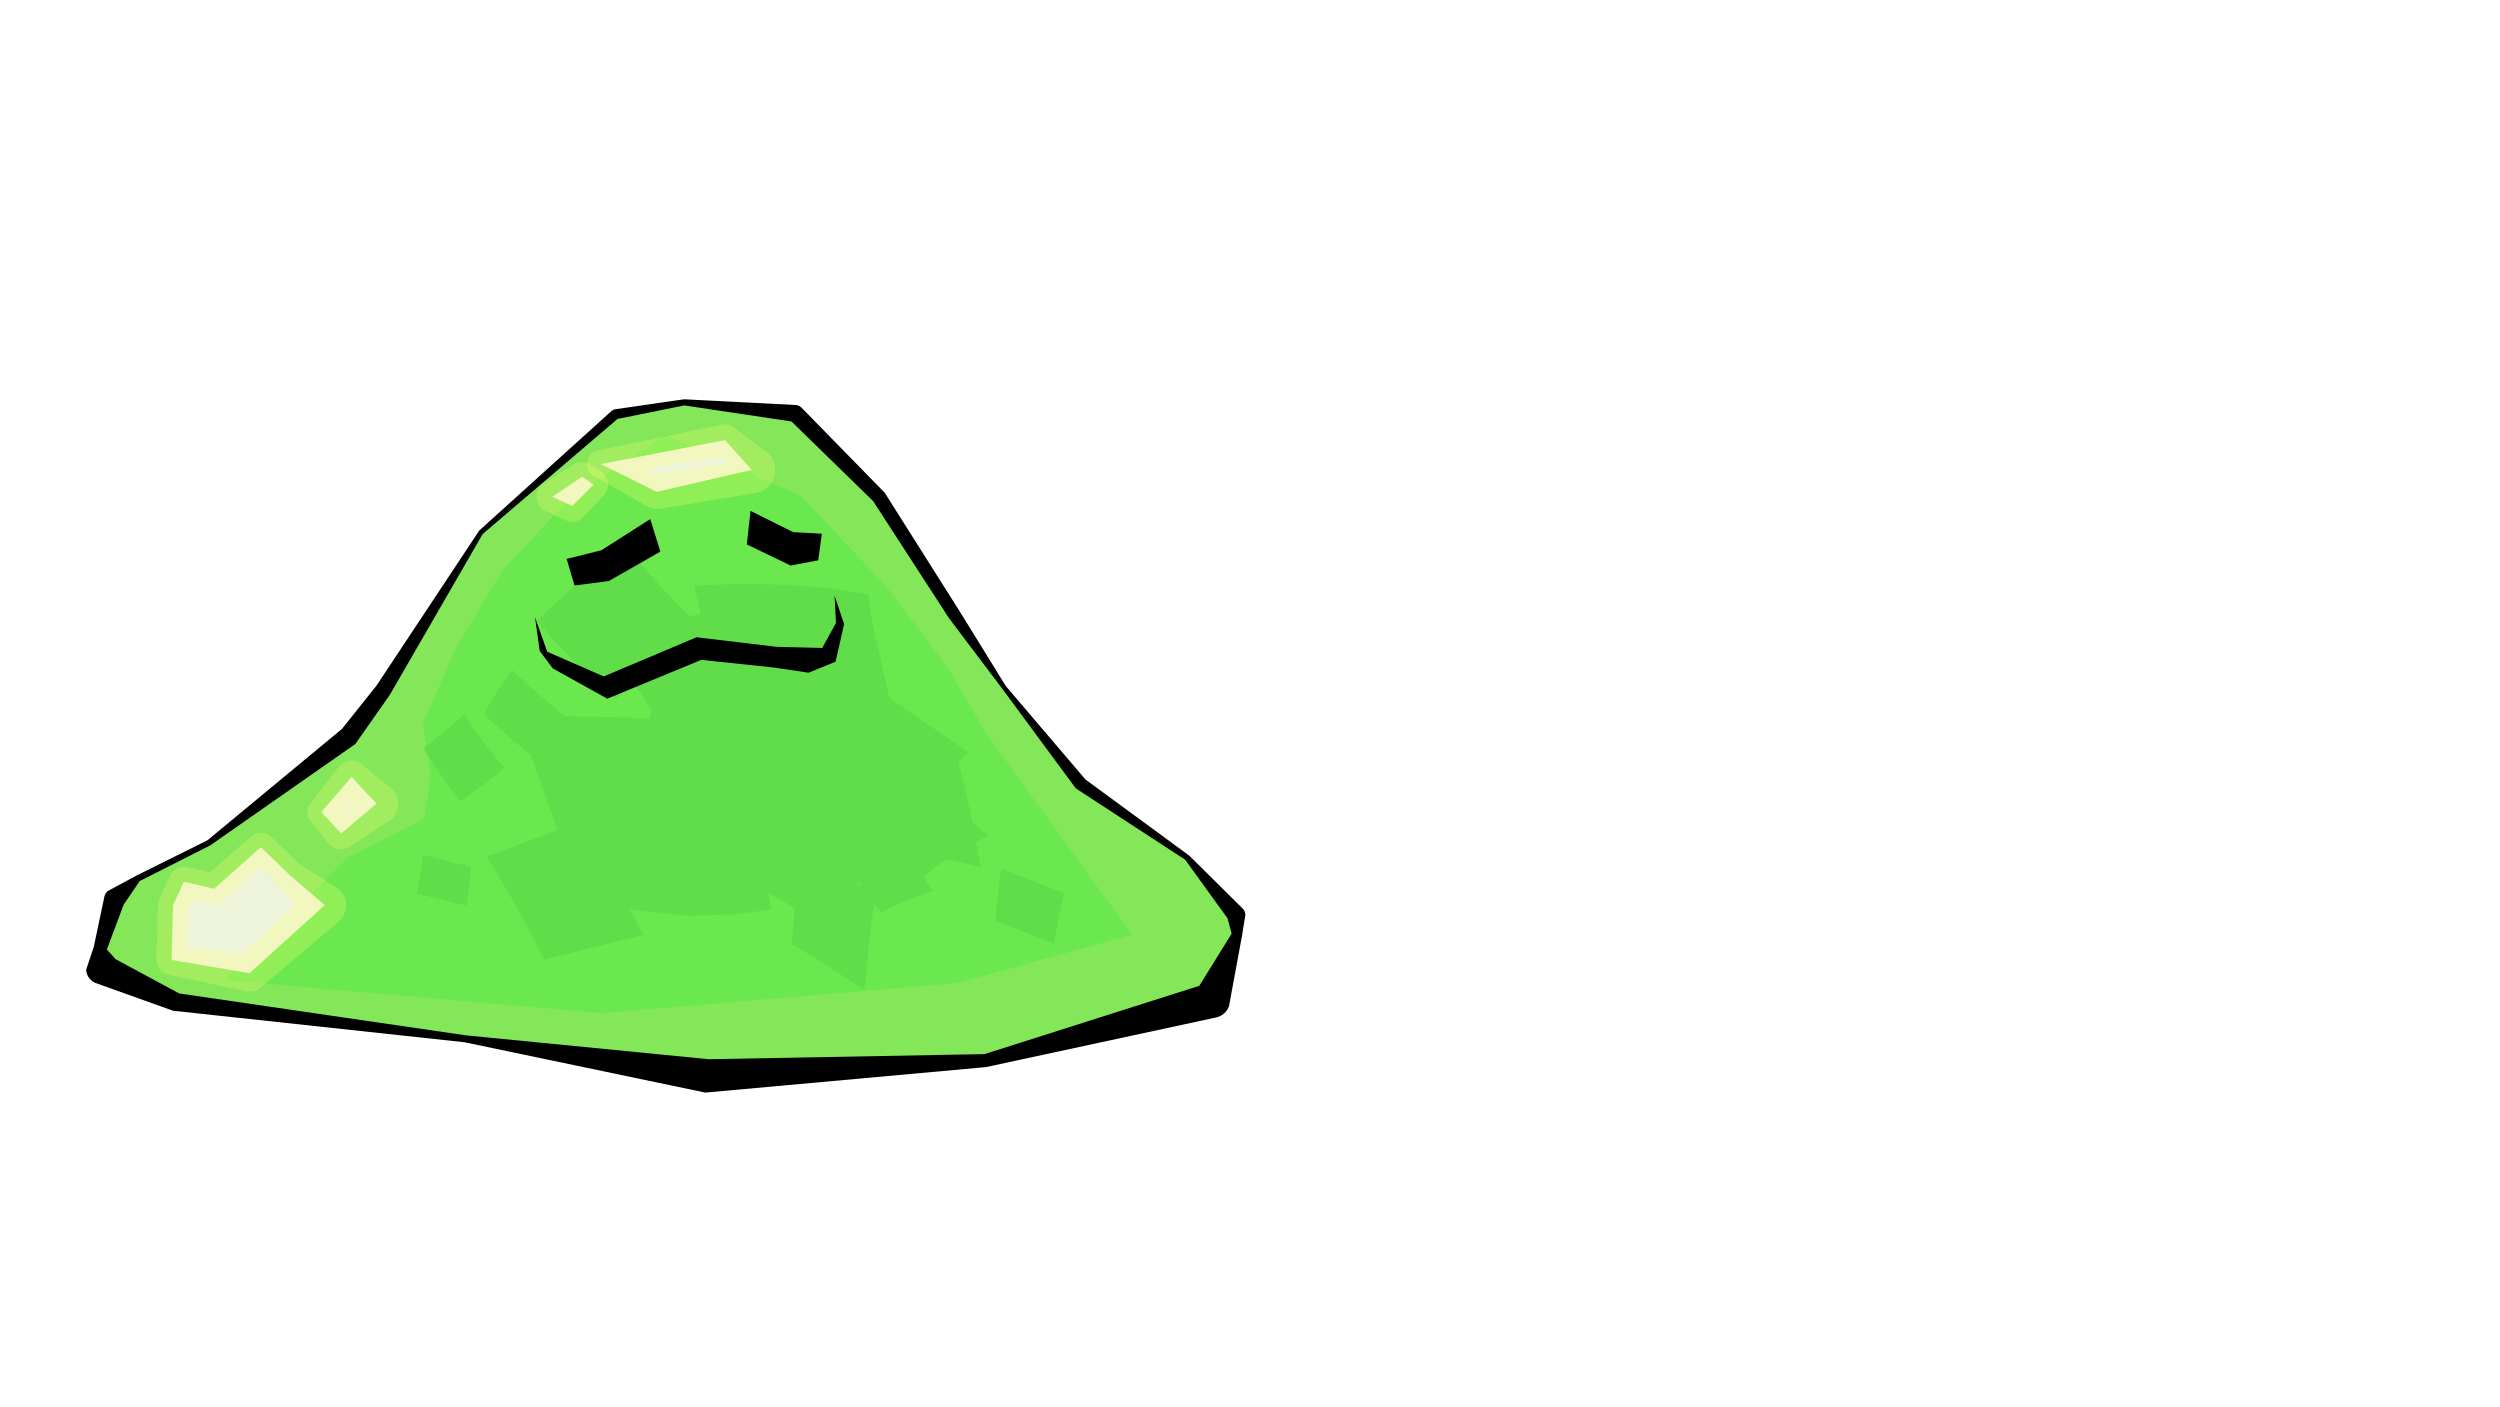
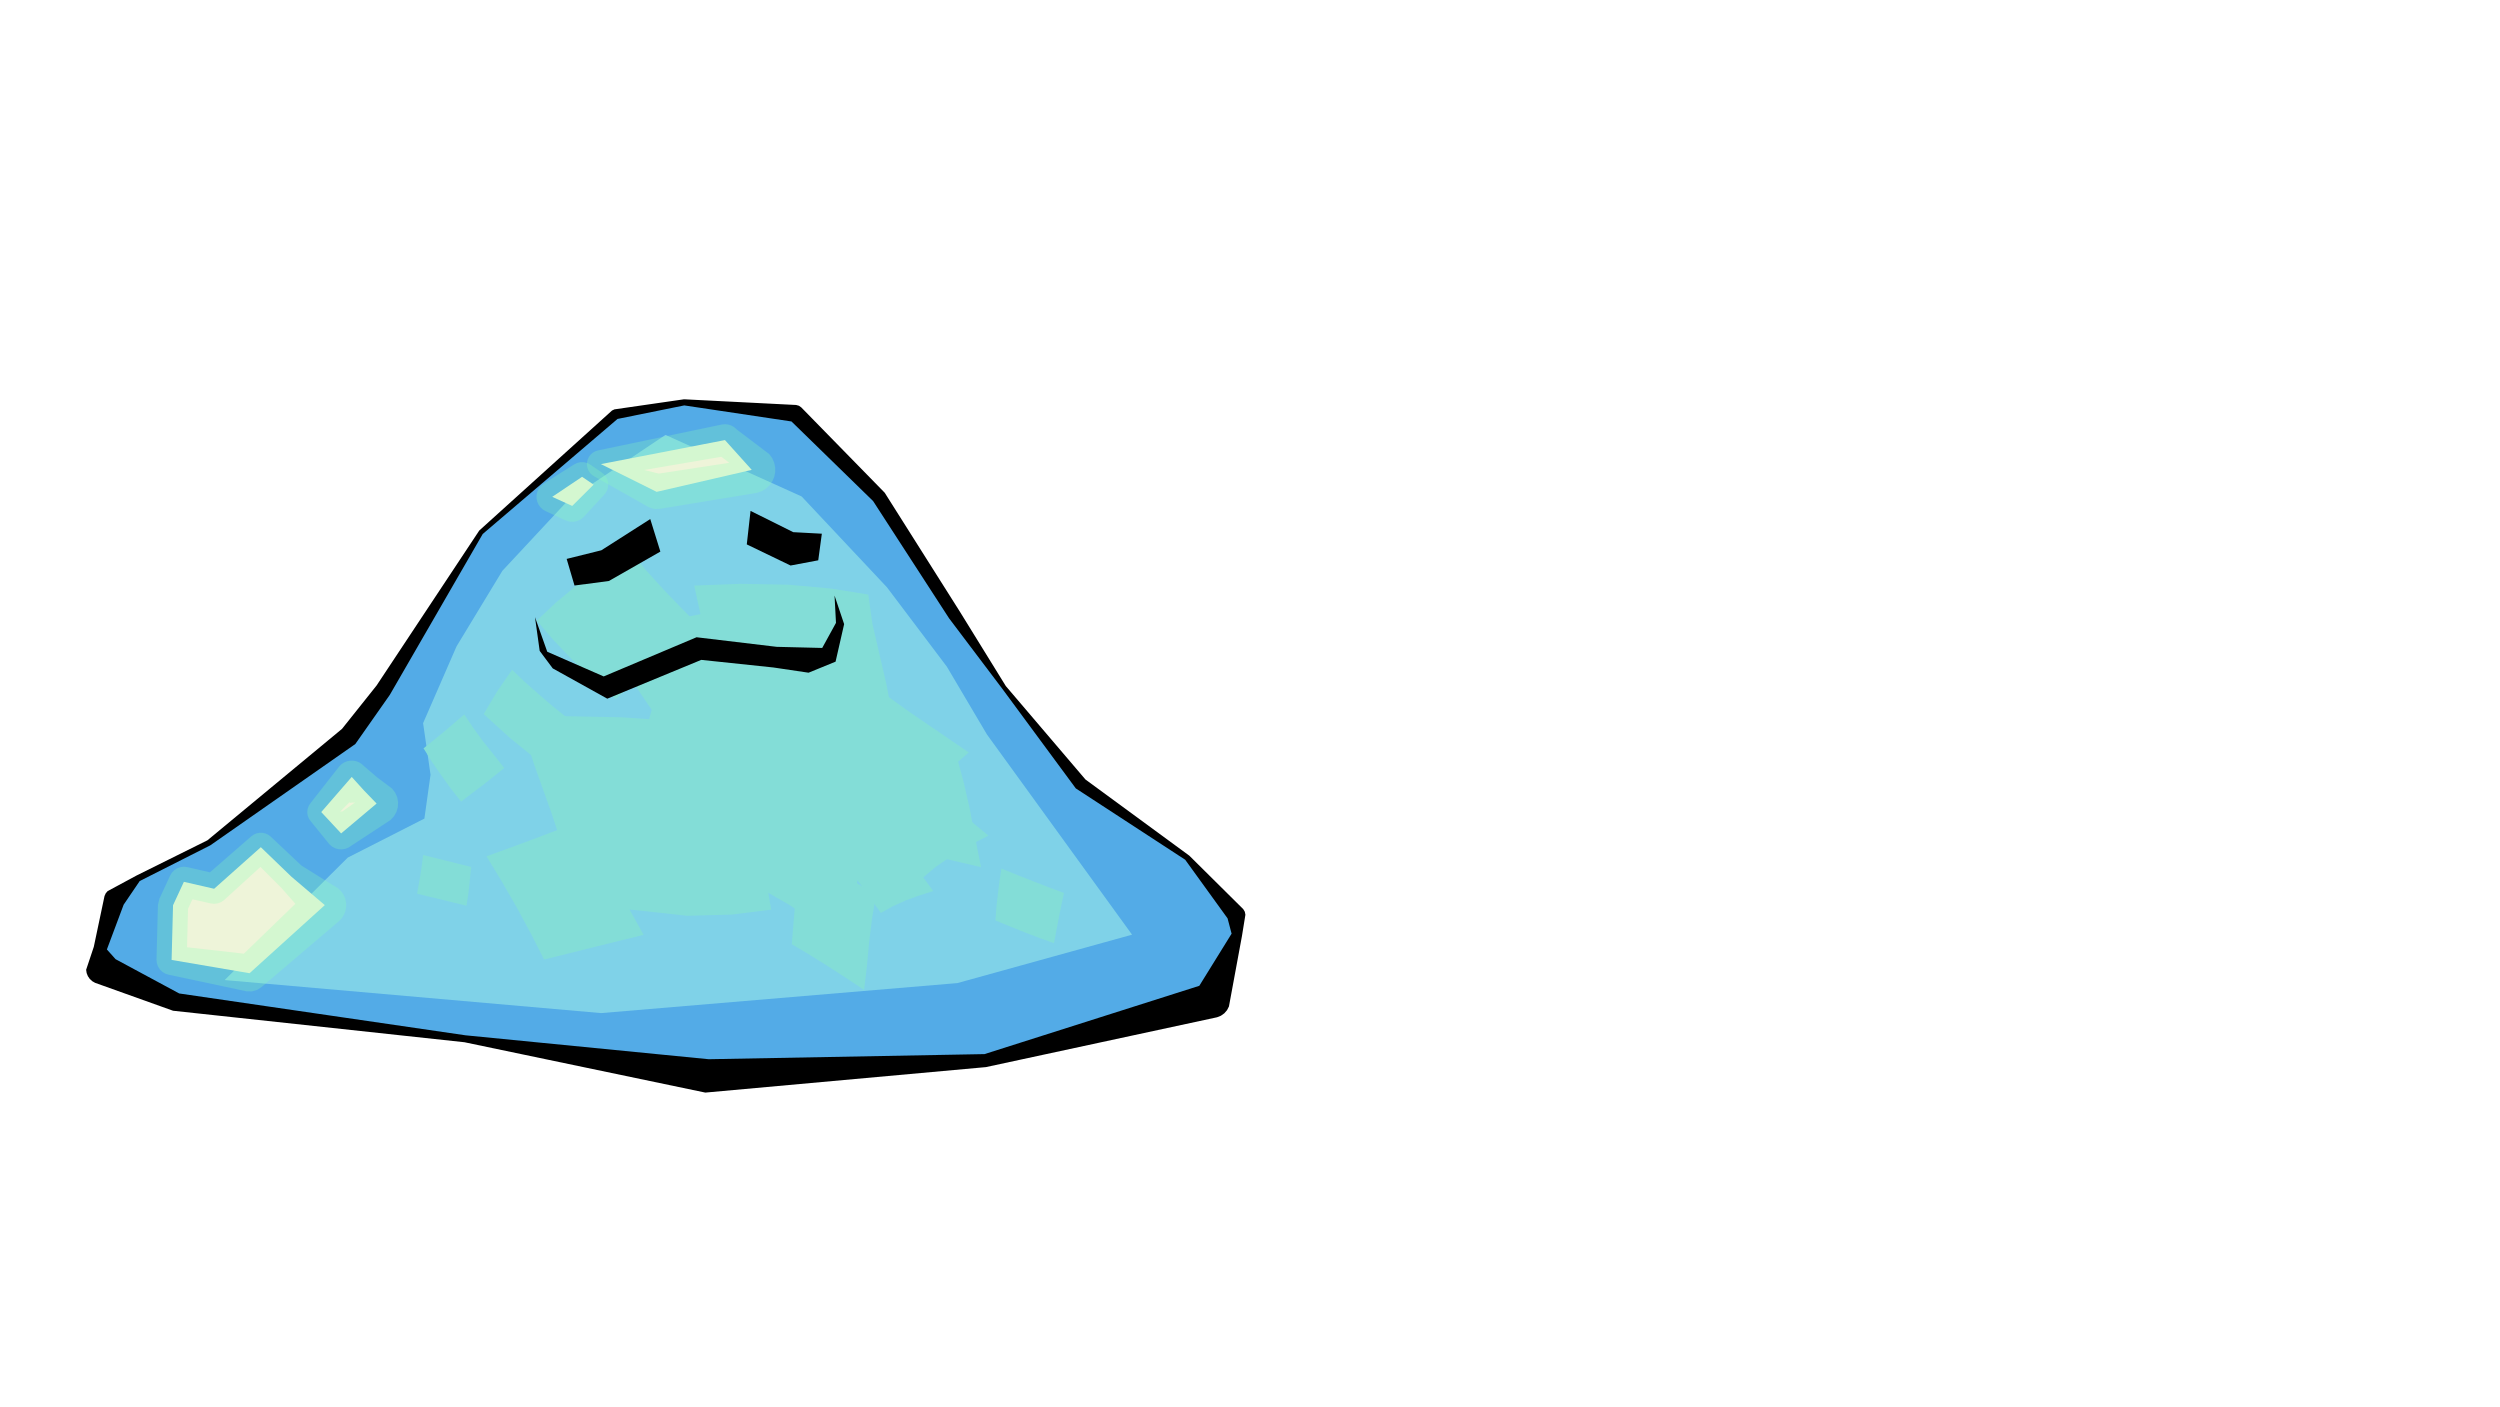
<svg xmlns="http://www.w3.org/2000/svg" version="1.1" x="0px" y="0px" width="1920px" height="1080px" viewBox="0 0 1920 1080">
  <g id="blender_frame.3">
    <g id="blender_object.Stroke.3.uuid_0x0">
      <g id="layer.Fills.uuid_0x1" />
      <g id="layer.black.uuid_0x2" />
      <g id="layer.skin.uuid_0x3" />
      <g id="layer.yella.uuid_0x4" />
      <g id="layer.red.uuid_0x5">
-         <polygon points="525.47,308.992 610.8,317.47 674.832,381.357 733.015,472.27 771.094,527.912 830.15,602.357 911.728,658.614 949.592,702.689 949.956,717.742 931.238,768.293 756.89,814.532 543.642,826.396 357.117,797.781 135.733,769.82 77.616,744.296 76.946,728.576 87.931,690.361 105.912,674.604 160.477,647.252 268.215,565.252 294.365,529.964 369.298,408.865 472.552,318.157" fill="#83E759" stroke="none" fill-opacity="1" />
-         <path d="M525.7,306.67L525.243,306.67L524.794,306.759L524.372,306.933L523.991,307.187L523.668,307.51L523.414,307.89L523.238,308.313L523.148,308.761L523.148,309.218L523.237,309.667L523.412,310.089L523.665,310.47L523.988,310.794L524.368,311.048L524.791,311.223L525.239,311.313L607.861,323.687L670.542,384.812L728.917,474.893L769.685,528.877L826.212,605.482L910.23,660.28L942.776,705.309L945.873,717.061L921.065,757.1L756.099,809.55L544.267,813.48L357.526,795.118L137.624,762.979L88.776,736.665L82.087,729.189L94.95,694.816L107.285,676.645L161.473,649.239L272.894,571.4L299.362,533.667L370.743,410.088L474.266,321.74L525.868,311.29L526.309,311.168L526.717,310.963L527.078,310.682L527.376,310.335L527.602,309.938L527.746,309.503L527.802,309.05L527.768,308.594L527.646,308.153L527.441,307.744L527.16,307.384L526.813,307.085L526.416,306.859L525.982,306.716L525.528,306.66L525.072,306.693L471.9,314.391L470.03,315.286L368.063,407.459L289.212,526.47L262.662,559.77L159.296,645.359L104.818,672.422L82.673,684.361L81.195,686.086L80.264,688.157L72.035,727.165L66.153,744.784L66.544,747.306L67.483,749.679L68.924,751.786L70.794,753.522L73.002,754.801L132.908,776.251L356.744,800.449L541.692,839.108L757.169,819.544L934.68,781.27L937.657,780.085L940.268,778.228L942.365,775.805L943.829,772.955L953.768,719.154L954.02,717.644L956.468,702.523L956.012,700.222L954.809,698.208L913.414,657.166L833.622,598.645L772.469,526.898L737.073,469.584L679.445,378.405L615.375,312.885L613.569,311.615L611.441,311.025z" fill="#000000" stroke="none" fill-opacity="1" />
-         <polygon points="757.988,564.08 727.195,512.011 681.152,451.005 615.665,381.294 511.104,334.008 436.888,383.57 385.805,438.402 350.634,496.393 324.938,555.378 330.651,594.987 325.933,628.677 267.074,658.636 172.515,752.695 461.645,778.059 735.28,755.01 869.421,717.829" fill="#6BE84D" stroke="none" fill-opacity="1" />
+         <polygon points="525.47,308.992 610.8,317.47 674.832,381.357 733.015,472.27 771.094,527.913 830.15,602.357 911.728,658.614 949.592,702.689 949.956,717.742 931.238,768.293 756.89,814.533 543.642,826.395 357.118,797.781 135.733,769.82 77.616,744.296 76.946,728.576 87.931,690.361 105.912,674.604 160.477,647.252 268.215,565.252 294.365,529.964 369.298,408.865 472.552,318.157" fill="#53ABE7" stroke="none" fill-opacity="1" />
+         <path d="M525.7,306.67L525.243,306.67L524.794,306.759L524.372,306.933L523.991,307.187L523.668,307.51L523.413,307.89L523.238,308.313L523.149,308.761L523.148,309.218L523.237,309.667L523.412,310.089L523.665,310.47L523.988,310.794L524.368,311.048L524.791,311.223L525.239,311.313L607.861,323.687L670.542,384.812L728.917,474.893L769.685,528.877L826.212,605.482L910.23,660.28L942.776,705.309L945.873,717.061L921.065,757.1L756.099,809.55L544.267,813.48L357.526,795.118L137.624,762.979L88.776,736.665L82.087,729.189L94.95,694.816L107.285,676.645L161.473,649.239L272.894,571.4L299.363,533.668L370.743,410.088L474.266,321.74L525.868,311.29L526.309,311.168L526.717,310.963L527.078,310.682L527.376,310.335L527.602,309.938L527.746,309.503L527.802,309.05L527.768,308.594L527.646,308.153L527.441,307.744L527.16,307.384L526.813,307.085L526.416,306.859L525.982,306.716L525.528,306.66L525.072,306.693L471.9,314.391L470.03,315.286L368.063,407.459L289.212,526.47L262.662,559.77L159.296,645.359L104.818,672.422L82.673,684.361L81.195,686.086L80.264,688.157L72.035,727.165L66.153,744.784L66.544,747.306L67.483,749.679L68.924,751.786L70.794,753.522L73.002,754.801L132.909,776.251L356.744,800.449L541.692,839.108L757.169,819.544L934.68,781.27L937.657,780.085L940.268,778.228L942.365,775.805L943.829,772.955L953.768,719.154L954.02,717.644L956.468,702.523L956.012,700.222L954.809,698.208L913.414,657.166L833.622,598.645L772.469,526.898L737.073,469.584L679.445,378.405L615.375,312.885L613.569,311.615L611.441,311.025z" fill="#000000" stroke="none" fill-opacity="1" />
+         <polygon points="757.988,564.08 727.195,512.011 681.152,451.005 615.665,381.294 511.104,334.007 436.888,383.569 385.805,438.402 350.634,496.393 324.938,555.378 330.651,594.987 325.933,628.677 267.074,658.636 172.515,752.695 461.645,778.059 735.28,755.01 869.421,717.829" fill="#7FD2E8" stroke="none" fill-opacity="1" />
        <polygon points="455.904,372.209 439.463,388.556 424.103,381.573 447.046,366.184" fill="#EEF4D9" stroke="none" fill-opacity="1" />
-         <path d="M463.821,380.172L465.223,378.475L466.266,376.536L466.911,374.432L467.133,372.242L466.924,370.05L466.291,367.942L465.259,365.998L463.868,364.292L462.17,362.89L460.232,361.847L458.127,361.202L455.937,360.98L453.745,361.189L451.637,361.822L449.693,362.854L447.987,364.246L436.833,373.93L436.154,380.582L447.009,377.501L449.589,381.494L451.522,382.548L453.623,383.204L455.812,383.438L458.004,383.24L460.116,382.619L462.066,381.597L463.779,380.214L465.189,378.524L466.243,376.591L466.899,374.49L467.133,372.301L466.935,370.109L466.314,367.997L465.292,366.047L463.909,364.334L462.219,362.924L453.41,356.827L451.029,355.591L448.423,354.952L445.741,354.943L443.131,355.566L440.742,356.786L417.367,371.531L415.401,373.177L413.827,375.2L412.714,377.51L412.113,380.002L412.051,382.565L412.531,385.083L413.531,387.444L415.006,389.54L416.89,391.279L419.099,392.581L434.403,399.686L437.216,400.574L440.159,400.762L443.062,400.24L445.756,399.038L448.083,397.226z" fill="#FAFE70" stroke="none" fill-opacity="0.261" />
-         <polygon points="270.133,596.683 246.722,623.661 261.977,640.059 289.233,617.123 279.422,606.947" fill="#EEF4D9" stroke="none" fill-opacity="1" />
-         <path d="M279.61,604.906L281.032,602.899L282.035,600.654L282.581,598.256L282.649,595.797L282.235,593.372L281.357,591.075L280.047,588.993L278.357,587.207L276.35,585.785L274.104,584.781L271.706,584.235L269.247,584.168L266.823,584.581L264.526,585.459L262.444,586.769L260.657,588.46L238.604,616.617L237.143,618.787L236.249,621.246L235.976,623.847L236.339,626.438L237.317,628.864L238.853,630.982L252.984,648.426L254.999,650.168L257.342,651.434L259.904,652.166L262.562,652.328L265.194,651.914L267.674,650.942L269.886,649.457L299.886,629.783L302.532,626.967L304.453,623.614L305.543,619.907L305.744,616.049L305.045,612.249L303.483,608.714L301.144,605.639L289.872,597.186L279.436,588.264L277.615,586.611L275.506,585.345L273.191,584.515L270.759,584.152L268.302,584.271L265.916,584.866L263.691,585.916L261.715,587.38L260.062,589.201L258.796,591.31L257.965,593.625L257.602,596.058L257.721,598.514L258.317,600.901L259.367,603.125L260.83,605.102L268.819,616.542L272.71,616.262L263.01,623.136L261.17,623.412z" fill="#FAFE70" stroke="none" fill-opacity="0.261" />
-         <polygon points="683.381,638.151 672.394,641.323 662.182,645.324 652.905,649.793 644.42,655.078 651.51,665.596 659.125,676.784 667.634,688.681 676.512,701.153 685.527,696.085 695.249,691.645 705.813,687.796 716.668,684.29 707.725,672.035 698.872,660.187 690.937,648.846" fill="#61DD4A" stroke="none" fill-opacity="1" />
-         <polygon points="611.931,637.525 601.381,635.019 590.95,632.923 580.253,631.087 568.913,629.051 568.062,640.196 567.485,651.668 566.842,663.668 566.469,675.761 576.986,678.038 587.318,680.497 597.755,683.191 608.121,686.483 608.463,673.42 609.326,660.752 610.473,648.87" fill="#61DD4A" stroke="none" fill-opacity="1" />
-         <polygon points="695.129,589.868 682.159,597.145 669.55,605.228 658.218,614.089 647.72,624.062 660.321,634.692 674.566,647.045 690.06,660.783 706.67,675.831 718.428,665.913 731.242,657.102 744.942,649.004 759.117,641.786 742.218,627.815 725.747,614.377 709.923,601.624" fill="#61DD4A" stroke="none" fill-opacity="1" />
-         <polygon points="494.295,717.961 482.509,696.744 469.302,675.372 455.276,654.026 440.008,633.006 423.556,639.174 407.186,645.386 390.625,651.477 373.647,657.646 385.733,677.577 397.179,697.441 407.814,717.181 417.843,736.906 437.427,732.063 456.606,727.263 475.508,722.569" fill="#61DD4A" stroke="none" fill-opacity="1" />
-         <polygon points="569.397,559.605 522.111,553.949 477.334,550.874 436.186,550.085 398.414,550.041 410.095,586.774 423.17,623.393 435.268,659.666 444.957,695.454 487.035,698.849 527.849,703.329 562.072,702.394 592.272,698.583 585.709,660.419 580.593,626.712 575.553,594.203" fill="#61DD4A" stroke="none" fill-opacity="1" />
-         <polygon points="511.243,576.562 493.145,580.201 475.558,584.265 458.695,588.715 442.491,593.316 453.425,610.327 464.512,627.424 475.339,644.641 485.737,662.018 502.863,658.783 520.145,655.691 536.204,651.458 551.27,645.984 543.2,630.005 533.5,612.938 522.533,594.769" fill="#61DD4A" stroke="none" fill-opacity="1" />
-         <polygon points="619.4,651.417 617.117,638.329 615.676,626.155 614.172,614.471 612.905,603.352 602.418,604.902 591.922,606.54 581.411,608.405 570.737,610.22 574,622.313 576.862,634.499 579.639,646.678 582.688,659.594 591.527,657.032 600.651,654.813 609.979,652.853" fill="#61DD4A" stroke="none" fill-opacity="1" />
-         <polygon points="472.93,536.818 487.714,523.24 503.68,509.99 521.704,497.088 541.394,485.064 524.956,468.689 509.788,452.953 495.743,437.497 483.903,422.465 462.355,435.397 443.67,448.897 427.076,462.656 412.245,476.629 424.992,491.505 439.138,506.328 455.465,521.444" fill="#61DD4A" stroke="none" fill-opacity="1" />
-         <polygon points="687.033,601.217 674.245,569.33 663.776,538.202 649.422,501.13 635.603,462.145 591.659,464.18 545.999,469.971 503.895,478.664 466.195,489.618 488.592,527.603 515.519,567.265 544.454,608.386 566.013,643.748 591.342,627.834 618.349,614.13 649.391,604.745" fill="#61DD4A" stroke="none" fill-opacity="1" />
-         <polygon points="646.657,559.555 636.576,546.022 625.012,530.727 610.987,513.415 596.495,495.502 579.046,502.314 562.055,509.501 546.141,517.428 531.084,525.626 547.447,542.865 564.383,560.474 579.309,576.442 591.58,589.878 603.853,581.11 617.379,573.298 631.504,565.903" fill="#61DD4A" stroke="none" fill-opacity="1" />
-         <polygon points="663.65,760.263 665.827,741.628 667.567,722.918 669.823,704.798 672.747,687.619 656.562,677.276 641.817,668.388 628.59,660.745 616.28,654.538 613.402,670.977 611.207,688.198 609.595,706.461 608.1,725.175 620.913,732.748 634.503,741.2 648.839,750.432" fill="#61DD4A" stroke="none" fill-opacity="1" />
-         <polygon points="567.514,549.335 597.929,547.454 627.582,545.375 656.893,544.772 684.637,546.001 680.849,525.852 675.5,502.844 670.047,479.277 666.871,456.64 638.442,452.036 605.406,449.05 569.06,448.381 533.135,449.728 538.419,473.694 546.074,498.193 555.781,523.383" fill="#61DD4A" stroke="none" fill-opacity="1" />
-         <polygon points="809.469,724.372 811.326,714.475 813.202,704.709 815.121,695.148 817.119,685.798 805.818,681.629 793.873,676.956 781.576,672.138 769.08,667.059 767.609,676.593 766.39,686.41 765.256,696.526 764.509,706.923 776.376,711.789 787.744,716.337 798.832,720.56" fill="#61DD4A" stroke="none" fill-opacity="1" />
-         <polygon points="753.436,665.969 748.781,642.602 744.772,621.124 740.105,600.809 734.858,581.307 710.009,575.693 685.859,571.547 662.775,569.363 641.074,568.763 642.249,586.904 643.915,605.57 646.522,625.447 650.801,647.904 672.929,649.524 697.824,653.569 724.894,659.328" fill="#61DD4A" stroke="none" fill-opacity="1" />
-         <polygon points="557.028,453.077 524.276,493.615 502.684,537.164 490.252,582.606 482.463,629.076 533.166,656.168 571.994,675.346 607.138,695.49 647.472,724.893 659.244,673.389 682.047,633.135 714.648,603.24 744.032,577.897 698.701,546.956 657.521,517.33 608.736,483.588" fill="#61DD4A" stroke="none" fill-opacity="1" />
-         <polygon points="356.573,548.694 348.892,555.243 341.154,561.857 333.221,568.327 325.276,574.707 331.717,585.072 338.819,595.312 346.159,605.528 354.137,615.634 362.427,609.283 370.917,602.895 379.125,596.373 387.266,589.812 379.133,579.538 370.965,569.303 363.464,559.047" fill="#61DD4A" stroke="none" fill-opacity="1" />
-         <polygon points="361.852,665.815 352.502,663.508 343.414,661.212 334.113,658.93 324.922,656.615 324.056,664.04 322.938,671.469 321.621,678.923 320.301,686.337 329.657,688.667 339.188,690.911 348.672,693.271 358.267,695.596 359.442,688.226 360.366,680.828 361.058,673.362" fill="#61DD4A" stroke="none" fill-opacity="1" />
-         <polygon points="436.258,551.861 424.553,542.476 413.555,532.986 403.084,523.774 393.317,514.412 387.298,522.991 381.631,531.362 376.455,539.959 371.508,548.426 381.775,557.799 392.06,567.108 403.699,576.519 415.355,585.941 420.482,577.329 425.256,568.815 430.57,560.295" fill="#61DD4A" stroke="none" fill-opacity="1" />
+         <path d="M463.822,380.172L465.223,378.475L466.266,376.536L466.911,374.432L467.133,372.242L466.924,370.05L466.291,367.942L465.259,365.998L463.868,364.292L462.17,362.89L460.232,361.847L458.127,361.202L455.937,360.98L453.745,361.189L451.637,361.822L449.693,362.854L447.987,364.246L436.833,373.93L436.154,380.582L447.009,377.501L449.589,381.494L451.522,382.548L453.623,383.204L455.812,383.438L458.004,383.24L460.116,382.619L462.066,381.597L463.779,380.214L465.189,378.524L466.243,376.591L466.899,374.49L467.133,372.301L466.935,370.109L466.314,367.997L465.292,366.047L463.91,364.334L462.219,362.924L453.41,356.827L451.029,355.591L448.423,354.952L445.741,354.943L443.131,355.566L440.742,356.786L417.367,371.531L415.401,373.177L413.827,375.2L412.714,377.51L412.113,380.002L412.051,382.565L412.531,385.083L413.531,387.443L415.006,389.54L416.89,391.279L419.099,392.581L434.403,399.686L437.216,400.574L440.159,400.762L443.062,400.24L445.756,399.038L448.083,397.226z" fill="#8CFEB5" stroke="none" fill-opacity="0.261" />
+         <polygon points="270.133,596.683 246.722,623.662 261.977,640.059 289.233,617.123 279.422,606.947" fill="#EEF4D9" stroke="none" fill-opacity="1" />
+         <path d="M279.61,604.906L281.032,602.899L282.035,600.654L282.581,598.256L282.649,595.797L282.235,593.372L281.357,591.075L280.047,588.993L278.357,587.207L276.35,585.785L274.104,584.781L271.706,584.235L269.247,584.168L266.823,584.581L264.526,585.459L262.444,586.769L260.657,588.46L238.604,616.617L237.143,618.787L236.249,621.246L235.976,623.847L236.339,626.438L237.317,628.864L238.853,630.982L252.984,648.426L254.999,650.168L257.342,651.434L259.904,652.166L262.562,652.328L265.194,651.914L267.674,650.942L269.886,649.457L299.886,629.783L302.532,626.967L304.453,623.614L305.543,619.907L305.744,616.049L305.045,612.249L303.483,608.715L301.144,605.639L289.872,597.186L279.436,588.264L277.615,586.611L275.507,585.345L273.191,584.515L270.759,584.152L268.302,584.271L265.916,584.866L263.692,585.916L261.715,587.38L260.062,589.201L258.796,591.31L257.965,593.625L257.602,596.058L257.721,598.514L258.317,600.901L259.367,603.125L260.83,605.102L268.82,616.542L272.71,616.262L263.01,623.136L261.17,623.412z" fill="#8CFEB5" stroke="none" fill-opacity="0.261" />
+         <polygon points="683.381,638.151 672.394,641.322 662.183,645.324 652.905,649.793 644.42,655.078 651.51,665.596 659.125,676.784 667.635,688.681 676.512,701.153 685.527,696.085 695.249,691.645 705.813,687.796 716.668,684.29 707.725,672.035 698.872,660.187 690.937,648.846" fill="#83DDD7" stroke="none" fill-opacity="1" />
+         <polygon points="611.931,637.525 601.381,635.019 590.95,632.923 580.253,631.087 568.913,629.051 568.062,640.196 567.485,651.668 566.842,663.668 566.469,675.761 576.986,678.038 587.318,680.497 597.755,683.191 608.121,686.483 608.463,673.42 609.326,660.752 610.473,648.87" fill="#83DDD7" stroke="none" fill-opacity="1" />
+         <polygon points="695.129,589.868 682.159,597.145 669.55,605.228 658.218,614.089 647.72,624.062 660.321,634.692 674.566,647.045 690.06,660.783 706.67,675.831 718.428,665.913 731.242,657.102 744.942,649.004 759.117,641.786 742.218,627.814 725.747,614.377 709.923,601.624" fill="#83DDD7" stroke="none" fill-opacity="1" />
+         <polygon points="494.295,717.961 482.509,696.743 469.302,675.372 455.276,654.026 440.008,633.006 423.556,639.174 407.186,645.386 390.625,651.477 373.647,657.646 385.733,677.577 397.179,697.441 407.814,717.181 417.844,736.906 437.427,732.063 456.606,727.263 475.508,722.569" fill="#83DDD7" stroke="none" fill-opacity="1" />
+         <polygon points="569.397,559.605 522.111,553.949 477.334,550.874 436.186,550.085 398.414,550.041 410.095,586.774 423.17,623.393 435.268,659.666 444.957,695.454 487.035,698.849 527.85,703.329 562.072,702.394 592.272,698.583 585.709,660.419 580.593,626.712 575.553,594.203" fill="#83DDD7" stroke="none" fill-opacity="1" />
+         <polygon points="511.243,576.562 493.145,580.201 475.558,584.265 458.695,588.715 442.491,593.316 453.425,610.327 464.512,627.424 475.339,644.641 485.737,662.018 502.863,658.783 520.145,655.691 536.204,651.458 551.27,645.984 543.2,630.005 533.5,612.938 522.533,594.769" fill="#83DDD7" stroke="none" fill-opacity="1" />
+         <polygon points="619.4,651.417 617.117,638.329 615.676,626.155 614.173,614.471 612.905,603.352 602.418,604.902 591.922,606.54 581.411,608.405 570.737,610.22 574,622.313 576.862,634.499 579.639,646.678 582.688,659.594 591.527,657.032 600.652,654.813 609.979,652.853" fill="#83DDD7" stroke="none" fill-opacity="1" />
+         <polygon points="472.93,536.818 487.714,523.24 503.68,509.99 521.704,497.088 541.394,485.064 524.956,468.689 509.788,452.953 495.743,437.497 483.903,422.465 462.355,435.397 443.67,448.897 427.076,462.656 412.245,476.629 424.992,491.505 439.138,506.328 455.465,521.444" fill="#83DDD7" stroke="none" fill-opacity="1" />
+         <polygon points="687.033,601.217 674.244,569.33 663.777,538.202 649.422,501.13 635.603,462.145 591.659,464.18 545.999,469.971 503.895,478.664 466.195,489.618 488.592,527.603 515.519,567.265 544.455,608.386 566.013,643.748 591.342,627.834 618.349,614.13 649.391,604.745" fill="#83DDD7" stroke="none" fill-opacity="1" />
+         <polygon points="646.657,559.555 636.576,546.022 625.012,530.727 610.987,513.415 596.495,495.502 579.046,502.314 562.055,509.501 546.141,517.428 531.084,525.626 547.447,542.865 564.384,560.474 579.309,576.442 591.581,589.878 603.853,581.11 617.379,573.298 631.504,565.903" fill="#83DDD7" stroke="none" fill-opacity="1" />
+         <polygon points="663.65,760.263 665.827,741.628 667.567,722.918 669.823,704.798 672.747,687.619 656.562,677.276 641.817,668.389 628.59,660.745 616.28,654.538 613.402,670.977 611.207,688.198 609.595,706.461 608.1,725.175 620.913,732.748 634.503,741.2 648.839,750.432" fill="#83DDD7" stroke="none" fill-opacity="1" />
+         <polygon points="567.514,549.335 597.929,547.454 627.582,545.375 656.894,544.772 684.637,546.001 680.85,525.852 675.5,502.844 670.047,479.277 666.871,456.64 638.442,452.036 605.406,449.05 569.06,448.381 533.135,449.728 538.419,473.694 546.074,498.193 555.781,523.383" fill="#83DDD7" stroke="none" fill-opacity="1" />
+         <polygon points="809.469,724.372 811.326,714.475 813.202,704.709 815.121,695.148 817.119,685.798 805.819,681.629 793.873,676.956 781.576,672.138 769.08,667.059 767.609,676.593 766.39,686.41 765.256,696.526 764.509,706.923 776.376,711.789 787.744,716.337 798.832,720.56" fill="#83DDD7" stroke="none" fill-opacity="1" />
+         <polygon points="753.436,665.969 748.781,642.602 744.772,621.124 740.105,600.809 734.858,581.307 710.009,575.693 685.859,571.548 662.775,569.363 641.074,568.763 642.249,586.904 643.915,605.569 646.522,625.447 650.801,647.904 672.929,649.524 697.824,653.569 724.894,659.328" fill="#83DDD7" stroke="none" fill-opacity="1" />
+         <polygon points="557.028,453.077 524.277,493.615 502.684,537.164 490.252,582.606 482.463,629.076 533.166,656.168 571.994,675.346 607.138,695.49 647.473,724.893 659.244,673.389 682.047,633.135 714.648,603.24 744.032,577.897 698.701,546.956 657.521,517.33 608.736,483.588" fill="#83DDD7" stroke="none" fill-opacity="1" />
+         <polygon points="356.573,548.694 348.892,555.243 341.154,561.857 333.221,568.327 325.276,574.707 331.717,585.072 338.819,595.312 346.159,605.528 354.137,615.634 362.427,609.283 370.918,602.895 379.125,596.373 387.265,589.812 379.133,579.538 370.965,569.303 363.464,559.047" fill="#83DDD7" stroke="none" fill-opacity="1" />
+         <polygon points="361.852,665.815 352.502,663.508 343.414,661.212 334.113,658.93 324.923,656.615 324.056,664.04 322.938,671.469 321.621,678.923 320.301,686.337 329.657,688.667 339.188,690.911 348.672,693.271 358.267,695.596 359.442,688.226 360.366,680.828 361.058,673.362" fill="#83DDD7" stroke="none" fill-opacity="1" />
+         <polygon points="436.258,551.861 424.553,542.476 413.555,532.986 403.084,523.774 393.317,514.412 387.298,522.991 381.631,531.362 376.455,539.959 371.508,548.426 381.775,557.799 392.06,567.108 403.699,576.519 415.355,585.942 420.482,577.329 425.256,568.815 430.57,560.294" fill="#83DDD7" stroke="none" fill-opacity="1" />
        <polygon points="556.761,337.977 461.48,356.428 504.305,377.743 577.349,360.856" fill="#EEF4D9" stroke="none" fill-opacity="1" />
-         <path d="M559.078,349.943L561.367,349.261L563.48,348.146L565.335,346.639L566.86,344.8L567.997,342.699L568.702,340.416L568.948,338.039L568.726,335.66L568.044,333.371L566.929,331.258L565.422,329.403L563.583,327.878L561.482,326.741L559.199,326.036L556.822,325.79L554.444,326.012L459.437,345.881L457.309,346.527L455.36,347.598L453.673,349.047L452.321,350.812L451.361,352.818L450.835,354.979L450.765,357.202L451.154,359.391L451.985,361.454L453.223,363.301L454.815,364.854L456.693,366.045L498.385,389.638L502.75,390.939L507.298,390.689L581.426,378.489L584.973,377.27L588.193,375.346L590.947,372.799L593.117,369.74L594.61,366.298L595.361,362.623L595.338,358.872L594.543,355.206L593.009,351.783L590.802,348.75L565.82,329.825L564.056,328.214L562.011,326.978L559.764,326.165L557.402,325.806L555.015,325.915L552.695,326.487L550.532,327.501L548.608,328.918L546.997,330.682L545.761,332.727L544.949,334.974L544.59,337.336L544.698,339.723L545.271,342.043L546.285,344.206L547.701,346.13L560.089,355.414L505.958,363.723L494.664,360.944z" fill="#FAFE70" stroke="none" fill-opacity="0.261" />
+         <path d="M559.078,349.943L561.368,349.261L563.48,348.146L565.335,346.639L566.86,344.8L567.997,342.699L568.702,340.416L568.948,338.039L568.726,335.66L568.044,333.371L566.929,331.258L565.423,329.403L563.583,327.878L561.482,326.741L559.199,326.036L556.822,325.79L554.444,326.012L459.437,345.881L457.31,346.527L455.36,347.598L453.673,349.047L452.321,350.812L451.361,352.818L450.835,354.979L450.765,357.202L451.154,359.391L451.985,361.454L453.223,363.301L454.815,364.854L456.693,366.045L498.385,389.639L502.75,390.939L507.298,390.689L581.426,378.489L584.973,377.27L588.193,375.346L590.947,372.799L593.117,369.74L594.61,366.298L595.361,362.623L595.338,358.872L594.543,355.206L593.009,351.783L590.802,348.75L565.82,329.825L564.056,328.214L562.011,326.978L559.764,326.165L557.402,325.806L555.015,325.915L552.696,326.487L550.532,327.501L548.608,328.918L546.997,330.682L545.762,332.727L544.949,334.974L544.59,337.336L544.698,339.723L545.271,342.043L546.285,344.206L547.701,346.13L560.088,355.414L505.958,363.723L494.664,360.944z" fill="#8CFEB5" stroke="none" fill-opacity="0.261" />
        <polygon points="249.45,695.128 191.65,747.443 131.789,737.227 132.888,695.229 141.221,677.237 164.456,682.571 200.316,650.646 223.754,673.249" fill="#EEF4D9" stroke="none" fill-opacity="1" />
-         <path d="M260.49,707.326L262.658,704.938L264.318,702.172L265.407,699.136L265.882,695.946L265.726,692.724L264.944,689.595L263.567,686.679L261.648,684.087L259.26,681.919L256.494,680.259L253.458,679.171L250.268,678.695L247.046,678.851L243.917,679.633L241.001,681.01L238.409,682.929L187.275,732.414L143.648,727.483L144.421,697.929L147.793,690.648L161.866,693.856L164.602,694.148L167.33,693.787L169.896,692.791L172.155,691.219L200.014,665.807L215.764,681.534L238.783,707.655L241.432,709.495L244.389,710.783L247.541,711.469L250.765,711.528L253.94,710.956L256.941,709.776L259.655,708.033L261.977,705.794L263.817,703.145L265.105,700.188L265.791,697.037L265.85,693.812L265.278,690.638L264.098,687.636L262.355,684.922L260.116,682.601L231.487,664.716L208.038,642.639L206.166,641.185L204.028,640.16L201.722,639.612L199.352,639.564L197.026,640.02L194.849,640.959L192.92,642.338L161.221,669.949L143.816,665.931L141.204,665.637L138.592,665.938L136.115,666.82L133.901,668.237L132.062,670.117L130.694,672.362L122.362,690.354L121.291,694.926L120.193,736.923L120.448,739.666L121.343,742.271L122.826,744.591L124.815,746.496L127.197,747.879L129.837,748.662L189.282,761.321L193.51,761.398L197.571,760.216L201.098,757.881z" fill="#FAFE70" stroke="none" fill-opacity="0.261" />
+         <path d="M260.49,707.326L262.658,704.938L264.318,702.172L265.407,699.136L265.882,695.946L265.726,692.725L264.944,689.595L263.567,686.679L261.648,684.087L259.26,681.919L256.494,680.259L253.458,679.171L250.268,678.695L247.046,678.851L243.917,679.633L241.001,681.01L238.409,682.929L187.275,732.414L143.648,727.483L144.421,697.929L147.793,690.648L161.866,693.855L164.602,694.148L167.33,693.787L169.896,692.791L172.155,691.219L200.014,665.808L215.764,681.534L238.783,707.655L241.432,709.495L244.389,710.783L247.541,711.47L250.765,711.528L253.94,710.956L256.941,709.776L259.655,708.033L261.977,705.794L263.817,703.145L265.105,700.188L265.791,697.037L265.85,693.812L265.278,690.638L264.098,687.636L262.355,684.922L260.116,682.601L231.487,664.716L208.038,642.639L206.166,641.185L204.028,640.16L201.722,639.612L199.352,639.564L197.026,640.02L194.849,640.959L192.92,642.338L161.221,669.949L143.816,665.931L141.204,665.637L138.592,665.938L136.115,666.82L133.901,668.237L132.062,670.117L130.694,672.362L122.362,690.354L121.291,694.926L120.193,736.923L120.448,739.666L121.343,742.27L122.826,744.591L124.815,746.496L127.197,747.879L129.837,748.662L189.282,761.321L193.51,761.398L197.571,760.216L201.098,757.881z" fill="#8CFEB5" stroke="none" fill-opacity="0.261" />
      </g>
      <g id="layer.apron.uuid_0x6">
        <polyline points="609.235,408.704 576.414,392.368 573.53,418.102 607.161,434.32 628.412,430.316 631.174,409.884" fill="#000000" stroke="none" fill-opacity="1" />
-         <polyline points="461.845,422.617 499.4,398.643 507.159,423.628 467.615,446.196 441.22,449.68 435.191,429.24" fill="#000000" stroke="none" fill-opacity="1" />
-         <polyline points="414.484,499.893 424.512,513.327 466.401,536.59 538.557,506.787 594.016,512.631 620.975,516.636 641.722,508.158 648.29,479.332 640.934,457.411 642.033,478.378 631.467,497.622 596.46,496.765 534.949,489.413 463.639,519.501 420.284,500.534 410.865,473.956" fill="#000000" stroke="none" fill-opacity="1" />
+         <polyline points="461.845,422.617 499.401,398.643 507.159,423.628 467.615,446.196 441.22,449.68 435.191,429.24" fill="#000000" stroke="none" fill-opacity="1" />
+         <polyline points="414.484,499.893 424.512,513.327 466.401,536.59 538.557,506.787 594.016,512.631 620.975,516.636 641.722,508.158 648.29,479.332 640.934,457.411 642.034,478.378 631.467,497.622 596.46,496.765 534.949,489.413 463.639,519.501 420.284,500.534 410.865,473.956" fill="#000000" stroke="none" fill-opacity="1" />
      </g>
    </g>
  </g>
</svg>
